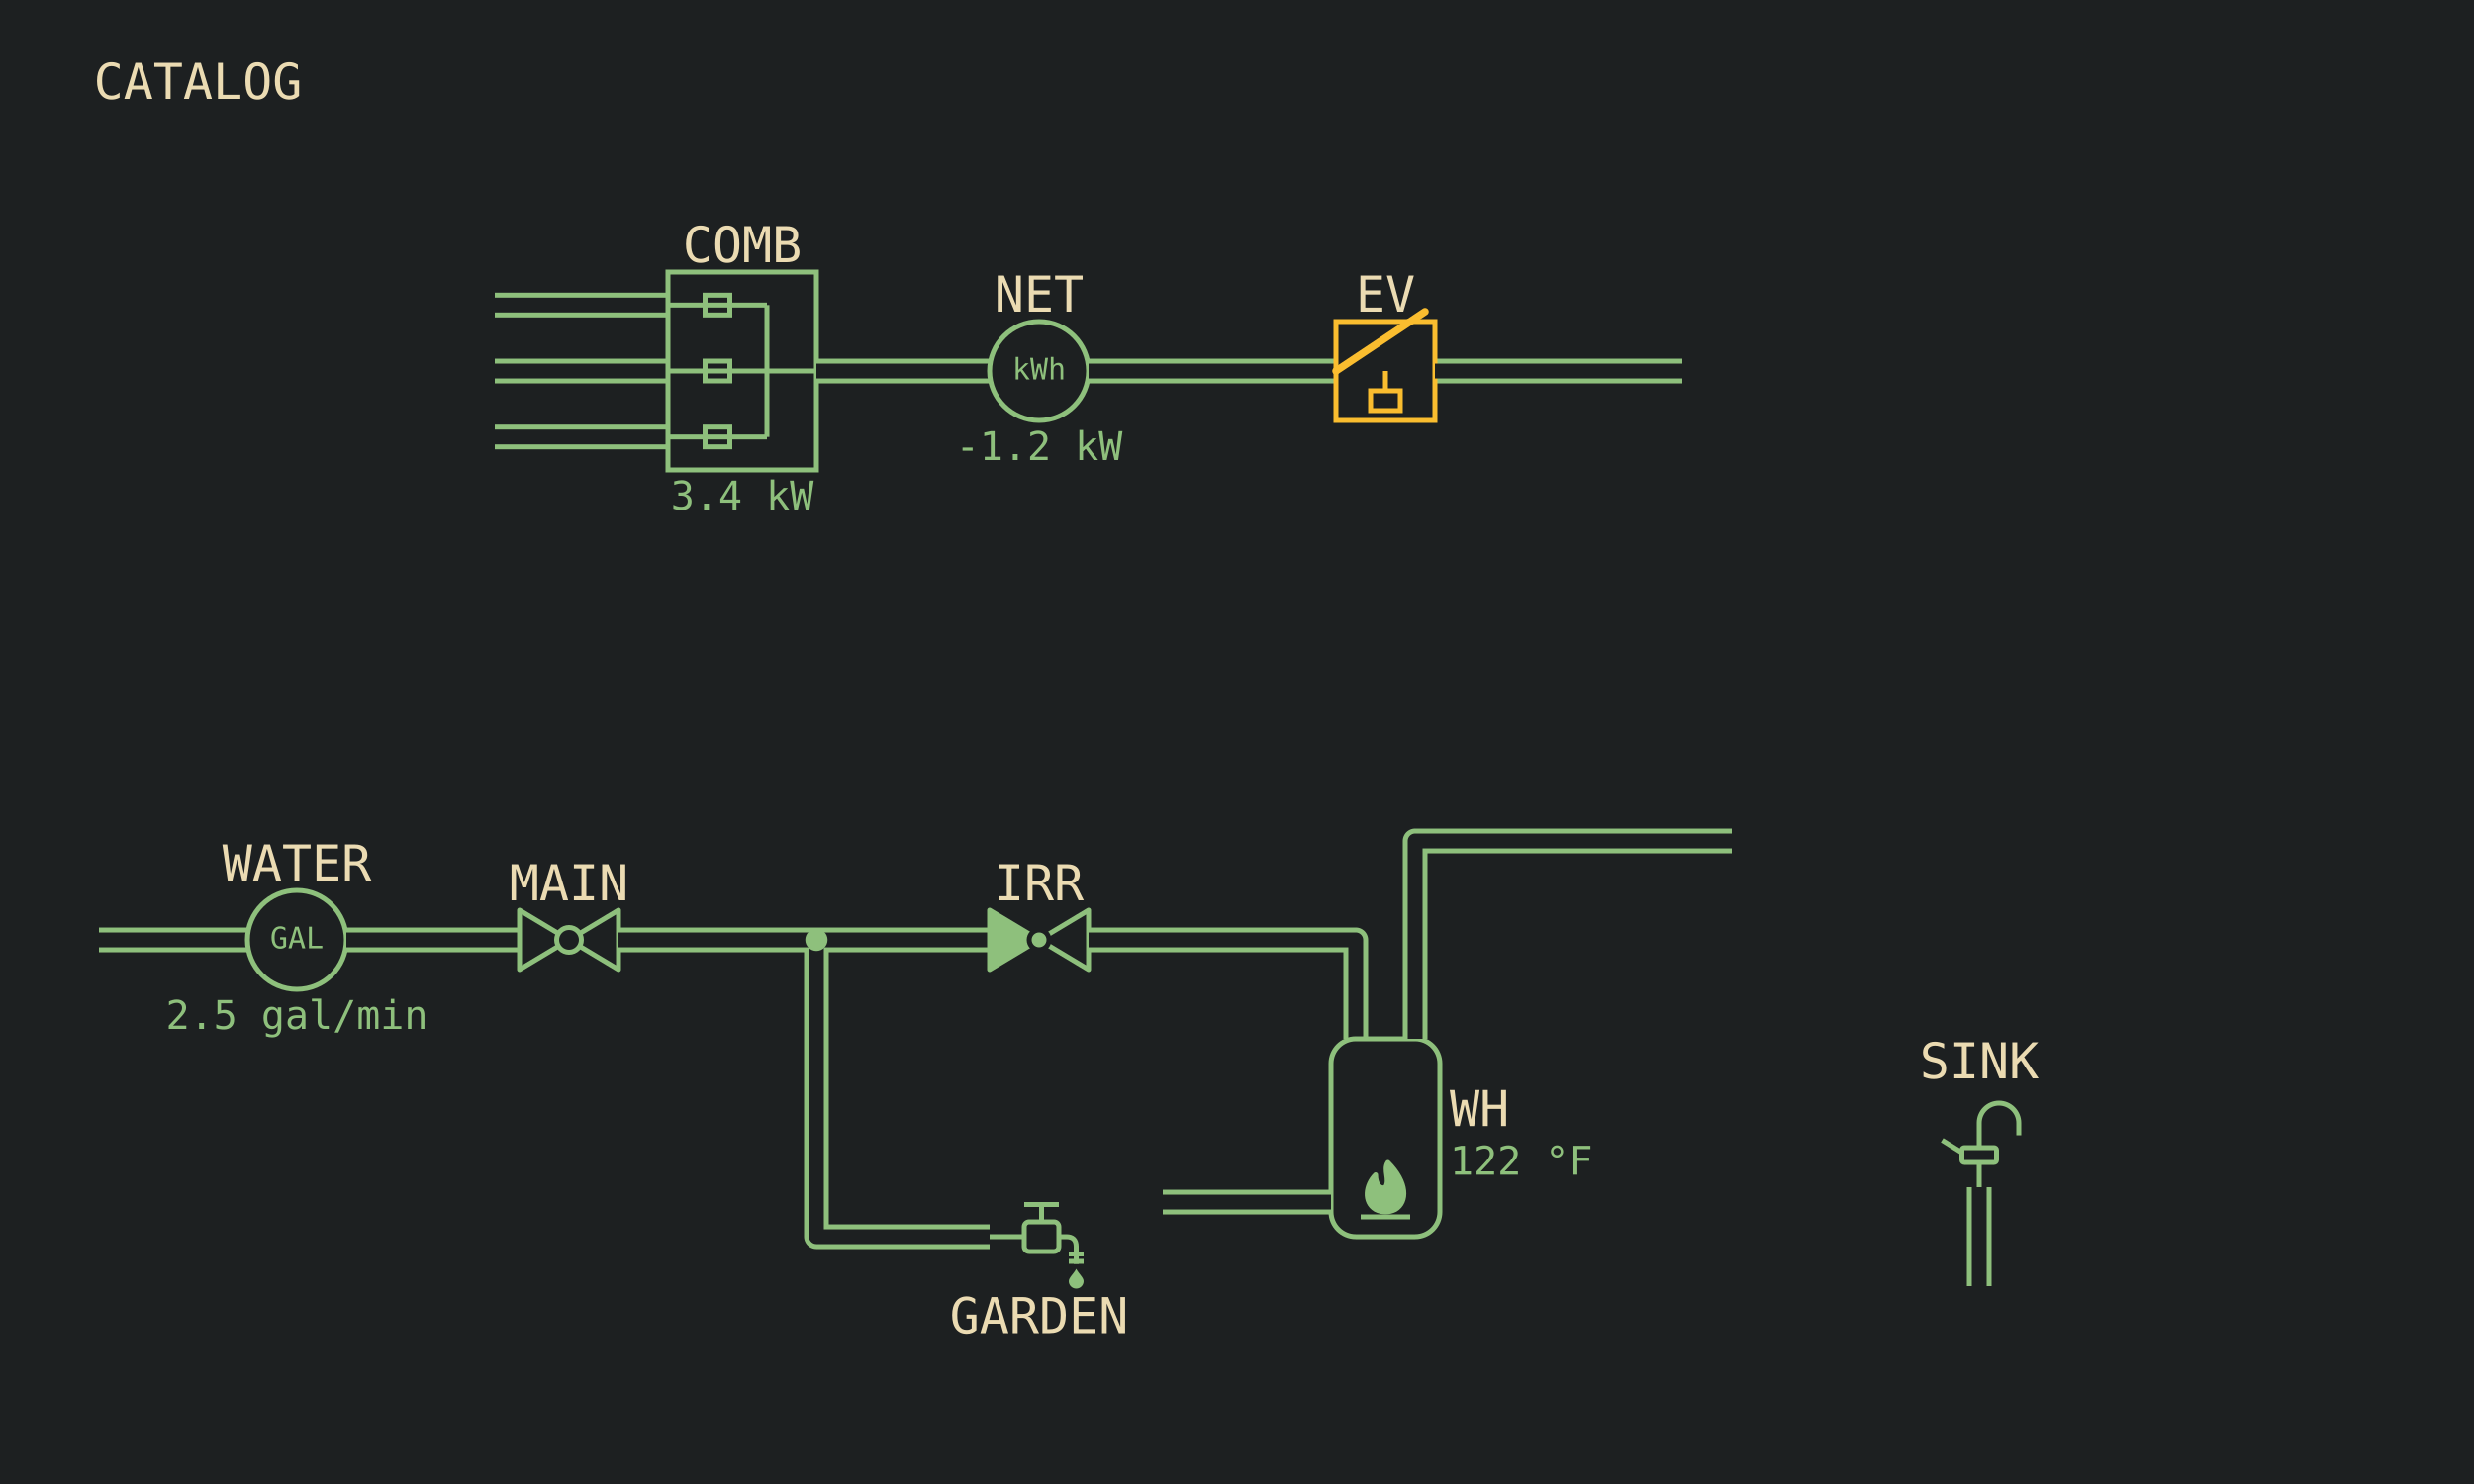
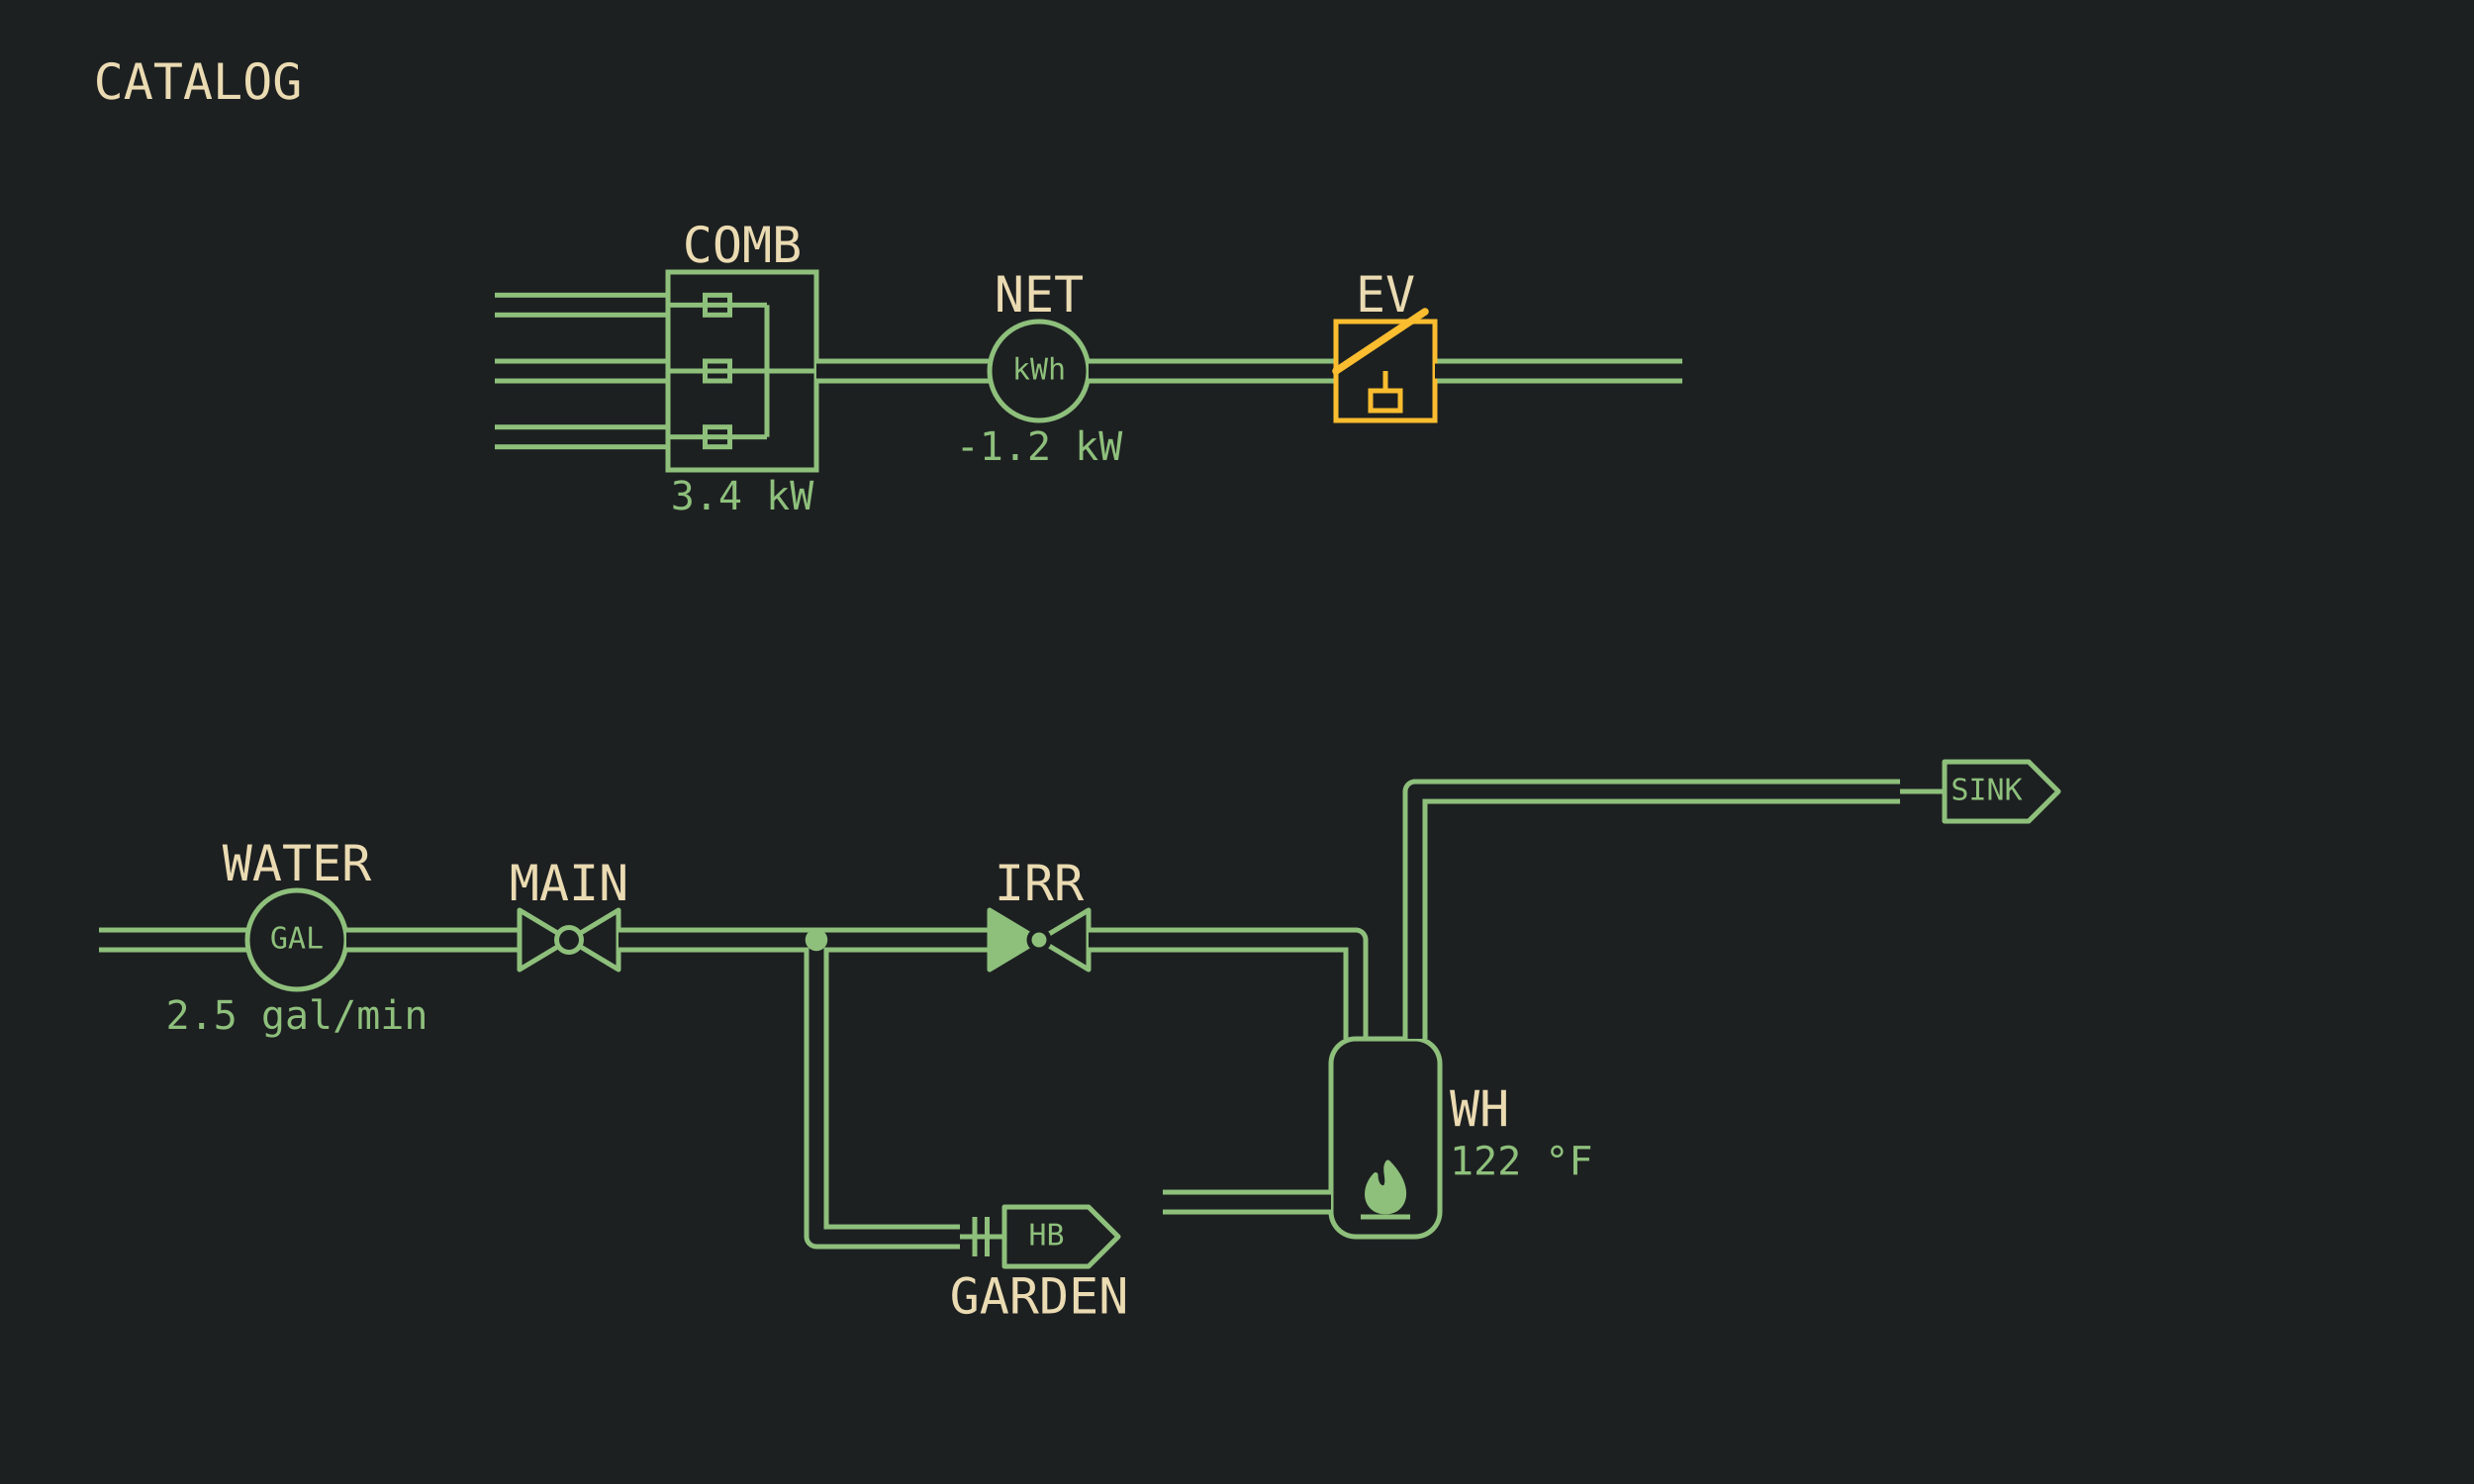
<svg xmlns="http://www.w3.org/2000/svg" viewBox="0 0 1000 600" width="1280" height="768" data-page="catalog" data-theme="lcd">
  <rect x="0" y="0" width="1000" height="600" fill="#1d2021" />
  <g id="casings">
    <g data-for="branch_a">
      <polyline points="200,123.33 200,123.33 270,123.33" fill="none" stroke="#8ec07c" stroke-width="10" stroke-linejoin="round" />
    </g>
    <g data-for="branch_b">
      <polyline points="200,150 270,150" fill="none" stroke="#8ec07c" stroke-width="10" stroke-linejoin="round" />
    </g>
    <g data-for="branch_c">
      <polyline points="200,176.67 200,176.67 270,176.67" fill="none" stroke="#8ec07c" stroke-width="10" stroke-linejoin="round" />
    </g>
    <g data-for="to_meter">
      <polyline points="330,150 400,150" fill="none" stroke="#8ec07c" stroke-width="10" stroke-linejoin="round" />
    </g>
    <g data-for="to_circuit">
      <polyline points="440,150 540,150" fill="none" stroke="#8ec07c" stroke-width="10" stroke-linejoin="round" />
    </g>
    <g data-for="to_load">
      <polyline points="580,150 680,150" fill="none" stroke="#8ec07c" stroke-width="10" stroke-linejoin="round" />
    </g>
    <g data-for="service">
      <polyline points="40,380 100,380" fill="none" stroke="#8ec07c" stroke-width="10" stroke-linejoin="round" />
    </g>
    <g data-for="to_main">
      <polyline points="140,380 210,380" fill="none" stroke="#8ec07c" stroke-width="10" stroke-linejoin="round" />
    </g>
    <g data-for="to_branch">
      <polyline points="250,380 330,380" fill="none" stroke="#8ec07c" stroke-width="10" stroke-linejoin="round" />
    </g>
    <g data-for="to_irrigation">
      <polyline points="330,380 400,380" fill="none" stroke="#8ec07c" stroke-width="10" stroke-linejoin="round" />
    </g>
    <g data-for="to_heater">
      <polyline points="440,380 548,380 548,420" fill="none" stroke="#8ec07c" stroke-width="10" stroke-linejoin="round" />
    </g>
    <g data-for="gas">
      <polyline points="470,486 538,486" fill="none" stroke="#8ec07c" stroke-width="10" stroke-linejoin="round" />
    </g>
    <g data-for="hot">
-       <polyline points="572,420 572,340 700,340" fill="none" stroke="#8ec07c" stroke-width="10" stroke-linejoin="round" />
+       <polyline points="572,420 572,320 768,320" fill="none" stroke="#8ec07c" stroke-width="10" stroke-linejoin="round" />
    </g>
    <g data-for="to_garden">
-       <polyline points="330,380 330,500 400,500" fill="none" stroke="#8ec07c" stroke-width="10" stroke-linejoin="round" />
-     </g>
-     <g data-for="to_sink">
-       <polyline points="800,520 800,480" fill="none" stroke="#8ec07c" stroke-width="10" stroke-linejoin="round" />
+       <polyline points="330,380 330,500 388,500" fill="none" stroke="#8ec07c" stroke-width="10" stroke-linejoin="round" />
    </g>
  </g>
  <g id="title">
    <text x="80" y="40" text-anchor="middle" font-family="DejaVu Sans Mono, monospace" font-size="20" fill="#ebdbb2">CATALOG</text>
  </g>
  <g id="branch_a">
    <polyline points="200,123.33 200,123.33 270,123.33" fill="none" stroke="#1d2021" stroke-width="6" stroke-linejoin="round" />
  </g>
  <g id="branch_b">
    <polyline points="200,150 270,150" fill="none" stroke="#1d2021" stroke-width="6" stroke-linejoin="round" />
  </g>
  <g id="branch_c">
    <polyline points="200,176.67 200,176.67 270,176.67" fill="none" stroke="#1d2021" stroke-width="6" stroke-linejoin="round" />
  </g>
  <g id="combiner">
    <rect x="270" y="110" width="60" height="80" fill="none" stroke="#8ec07c" stroke-width="2" />
    <line x1="270" y1="123.33" x2="310" y2="123.33" stroke="#8ec07c" stroke-width="2" />
    <rect x="285" y="119.33" width="10" height="8" fill="none" stroke="#8ec07c" stroke-width="2" />
    <line x1="270" y1="150" x2="310" y2="150" stroke="#8ec07c" stroke-width="2" />
    <rect x="285" y="146" width="10" height="8" fill="none" stroke="#8ec07c" stroke-width="2" />
    <line x1="270" y1="176.67" x2="310" y2="176.67" stroke="#8ec07c" stroke-width="2" />
    <rect x="285" y="172.67" width="10" height="8" fill="none" stroke="#8ec07c" stroke-width="2" />
    <line x1="310" y1="123.33" x2="310" y2="176.67" stroke="#8ec07c" stroke-width="2" />
    <line x1="310" y1="150" x2="330" y2="150" stroke="#8ec07c" stroke-width="2" />
    <text x="300" y="106" text-anchor="middle" font-family="DejaVu Sans Mono, monospace" font-size="20" fill="#ebdbb2">COMB</text>
    <text x="300" y="206" text-anchor="middle" font-family="DejaVu Sans Mono, monospace" font-size="16" fill="#8ec07c">3.4 kW</text>
  </g>
  <g id="to_meter">
    <polyline points="330,150 400,150" fill="none" stroke="#1d2021" stroke-width="6" stroke-linejoin="round" />
  </g>
  <g id="net_meter">
    <circle cx="420" cy="150" r="20" fill="none" stroke="#8ec07c" stroke-width="2" />
    <text x="420" y="150" text-anchor="middle" dominant-baseline="middle" font-family="DejaVu Sans Mono, monospace" font-size="12" fill="#8ec07c">kWh</text>
    <text x="420" y="126" text-anchor="middle" font-family="DejaVu Sans Mono, monospace" font-size="20" fill="#ebdbb2">NET</text>
    <text x="420" y="186" text-anchor="middle" font-family="DejaVu Sans Mono, monospace" font-size="16" fill="#8ec07c">-1.2 kW</text>
  </g>
  <g id="to_circuit">
    <polyline points="440,150 540,150" fill="none" stroke="#1d2021" stroke-width="6" stroke-linejoin="round" />
  </g>
  <g id="ev_circuit">
    <g>
      <rect x="540" y="130" width="40" height="40" fill="none" stroke="#fabd2f" stroke-width="2" />
      <line x1="540" y1="150" x2="576" y2="126" stroke="#fabd2f" stroke-width="3" stroke-linecap="round" />
      <line x1="560" y1="150" x2="560" y2="158" stroke="#fabd2f" stroke-width="2" />
      <rect x="554" y="158" width="12" height="8" fill="none" stroke="#fabd2f" stroke-width="2" />
    </g>
    <text x="560" y="126" text-anchor="middle" font-family="DejaVu Sans Mono, monospace" font-size="20" fill="#ebdbb2">EV</text>
  </g>
  <g id="to_load">
    <polyline points="580,150 680,150" fill="none" stroke="#1d2021" stroke-width="6" stroke-linejoin="round" />
  </g>
  <g id="service">
    <polyline points="40,380 100,380" fill="none" stroke="#1d2021" stroke-width="6" stroke-linejoin="round" />
  </g>
  <g id="water_meter">
    <circle cx="120" cy="380" r="20" fill="none" stroke="#8ec07c" stroke-width="2" />
    <text x="120" y="380" text-anchor="middle" dominant-baseline="middle" font-family="DejaVu Sans Mono, monospace" font-size="12" fill="#8ec07c">GAL</text>
    <text x="120" y="356" text-anchor="middle" font-family="DejaVu Sans Mono, monospace" font-size="20" fill="#ebdbb2">WATER</text>
    <text x="120" y="416" text-anchor="middle" font-family="DejaVu Sans Mono, monospace" font-size="16" fill="#8ec07c">2.5 gal/min</text>
  </g>
  <g id="to_main">
    <polyline points="140,380 210,380" fill="none" stroke="#1d2021" stroke-width="6" stroke-linejoin="round" />
  </g>
  <g id="main_valve">
    <g>
      <polygon points="210,368 210,392 230,380" fill="none" stroke-linejoin="round" stroke="#8ec07c" stroke-width="2" />
      <polygon points="250,368 250,392 230,380" fill="none" stroke-linejoin="round" stroke="#8ec07c" stroke-width="2" />
      <circle cx="230" cy="380" r="5" fill="#1d2021" stroke="#8ec07c" stroke-width="2" />
    </g>
    <text x="230" y="364" text-anchor="middle" font-family="DejaVu Sans Mono, monospace" font-size="20" fill="#ebdbb2">MAIN</text>
  </g>
  <g id="to_branch">
    <polyline points="250,380 330,380" fill="none" stroke="#1d2021" stroke-width="6" stroke-linejoin="round" />
  </g>
  <g id="to_irrigation">
    <polyline points="330,380 400,380" fill="none" stroke="#1d2021" stroke-width="6" stroke-linejoin="round" />
  </g>
  <g id="irrigation">
    <g>
      <polygon points="400,368 400,392 420,380" fill="#8ec07c" stroke-linejoin="round" stroke="#8ec07c" stroke-width="2" />
      <polygon points="440,368 440,392 420,380" fill="none" stroke-linejoin="round" stroke="#8ec07c" stroke-width="2" />
      <circle cx="420" cy="380" r="4" fill="#8ec07c" stroke="#1d2021" stroke-width="2" />
    </g>
    <text x="420" y="364" text-anchor="middle" font-family="DejaVu Sans Mono, monospace" font-size="20" fill="#ebdbb2">IRR</text>
  </g>
  <g id="to_heater">
    <polyline points="440,380 548,380 548,420" fill="none" stroke="#1d2021" stroke-width="6" stroke-linejoin="round" />
  </g>
  <g id="heater">
    <rect x="538" y="420" width="44" height="80" rx="10" fill="none" stroke="#8ec07c" stroke-width="2" />
    <path d="M561 470 C569 478 569 486 564 489 Q560 491 556 489 C551 486 552 479 556 475 C556 479 558 481 560 480 C562 477 559 473 561 470 Z" fill="#8ec07c" stroke-linejoin="round" stroke="#8ec07c" stroke-width="2" />
    <line x1="550" y1="492" x2="570" y2="492" stroke="#8ec07c" stroke-width="2" />
    <text x="586" y="449.6" text-anchor="start" dominant-baseline="middle" font-family="DejaVu Sans Mono, monospace" font-size="20" fill="#ebdbb2">WH</text>
    <text x="586" y="470.4" text-anchor="start" dominant-baseline="middle" font-family="DejaVu Sans Mono, monospace" font-size="16" fill="#8ec07c">122 °F</text>
  </g>
  <g id="gas">
    <polyline points="470,486 538,486" fill="none" stroke="#1d2021" stroke-width="6" stroke-linejoin="round" />
  </g>
  <g id="hot">
-     <polyline points="572,420 572,340 700,340" fill="none" stroke="#1d2021" stroke-width="6" stroke-linejoin="round" />
+     <polyline points="572,420 572,320 768,320" fill="none" stroke="#1d2021" stroke-width="6" stroke-linejoin="round" />
  </g>
  <g id="to_garden">
-     <polyline points="330,380 330,500 400,500" fill="none" stroke="#1d2021" stroke-width="6" stroke-linejoin="round" />
+     <polyline points="330,380 330,500 388,500" fill="none" stroke="#1d2021" stroke-width="6" stroke-linejoin="round" />
  </g>
  <g id="garden">
-     <line x1="400" y1="500" x2="414" y2="500" stroke="#8ec07c" stroke-width="2" />
-     <rect x="414" y="494" width="14" height="12" rx="2" fill="none" stroke="#8ec07c" stroke-width="2" />
-     <path d="M428 500 L431 500 Q435 500 435 504 L435 511" fill="none" stroke="#8ec07c" stroke-width="2" />
-     <line x1="432" y1="507" x2="438" y2="507" stroke="#8ec07c" stroke-width="2" />
-     <line x1="432" y1="510" x2="438" y2="510" stroke="#8ec07c" stroke-width="2" />
-     <line x1="421" y1="494" x2="421" y2="487" stroke="#8ec07c" stroke-width="2" />
-     <line x1="414" y1="487" x2="428" y2="487" stroke="#8ec07c" stroke-width="2" />
-     <path d="M435 513 C436 515 438 516.5 438 518 A3 3 0 0 1 432 518 C432 516.5 434 515 435 513 Z" fill="#8ec07c" stroke="none" />
-     <text x="420" y="539" text-anchor="middle" font-family="DejaVu Sans Mono, monospace" font-size="20" fill="#ebdbb2">GARDEN</text>
-   </g>
-   <g id="to_sink">
-     <polyline points="800,520 800,480" fill="none" stroke="#1d2021" stroke-width="6" stroke-linejoin="round" />
+     <line x1="388" y1="500" x2="406" y2="500" stroke="#8ec07c" stroke-width="2" />
+     <polygon points="406,488 440,488 452,500 440,512 406,512" fill="none" stroke-linejoin="round" stroke="#8ec07c" stroke-width="2" />
+     <line x1="394" y1="492" x2="394" y2="508" stroke="#8ec07c" stroke-width="2" />
+     <line x1="399" y1="492" x2="399" y2="508" stroke="#8ec07c" stroke-width="2" />
+     <text x="423" y="500" text-anchor="middle" dominant-baseline="middle" font-family="DejaVu Sans Mono, monospace" font-size="12" fill="#8ec07c">HB</text>
+     <text x="420" y="531" text-anchor="middle" font-family="DejaVu Sans Mono, monospace" font-size="20" fill="#ebdbb2">GARDEN</text>
  </g>
  <g id="sink">
-     <line x1="800" y1="480" x2="800" y2="470" stroke="#8ec07c" stroke-width="2" />
-     <rect x="793" y="464" width="14" height="6" rx="1" fill="none" stroke="#8ec07c" stroke-width="2" />
-     <path d="M800 464 L800 454 A8 8 0 0 1 816 454 L816 459" fill="none" stroke="#8ec07c" stroke-width="2" />
-     <line x1="793" y1="466" x2="785" y2="461" stroke="#8ec07c" stroke-width="2" />
-     <text x="800" y="436" text-anchor="middle" font-family="DejaVu Sans Mono, monospace" font-size="20" fill="#ebdbb2">SINK</text>
+     <line x1="768" y1="320" x2="786" y2="320" stroke="#8ec07c" stroke-width="2" />
+     <polygon points="786,308 820,308 832,320 820,332 786,332" fill="none" stroke-linejoin="round" stroke="#8ec07c" stroke-width="2" />
+     <text x="803" y="320" text-anchor="middle" dominant-baseline="middle" font-family="DejaVu Sans Mono, monospace" font-size="12" fill="#8ec07c">SINK</text>
  </g>
  <g id="branch">
    <circle cx="330" cy="380" r="4.5" fill="#8ec07c" />
  </g>
</svg>
